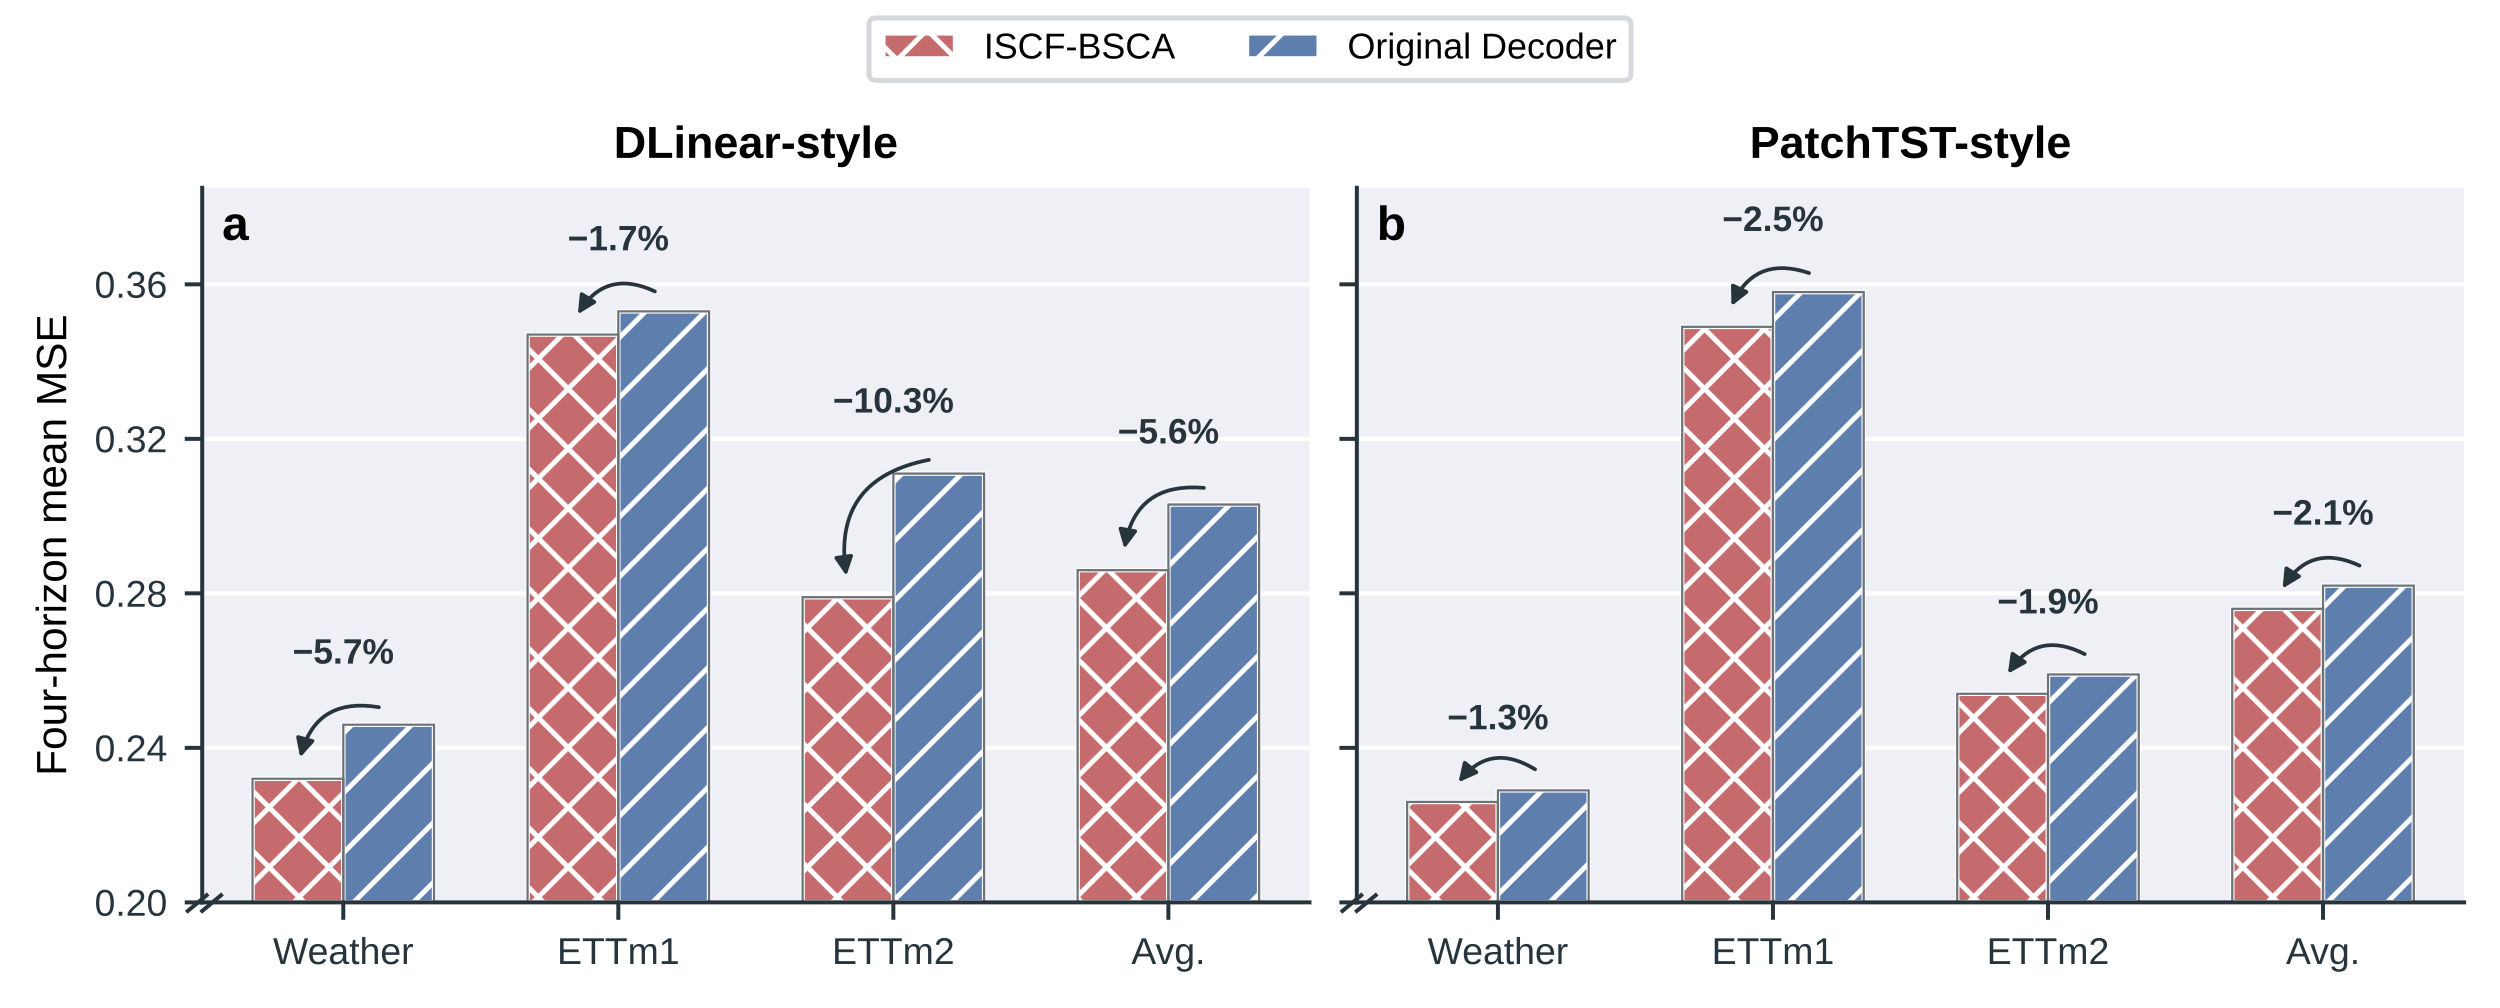
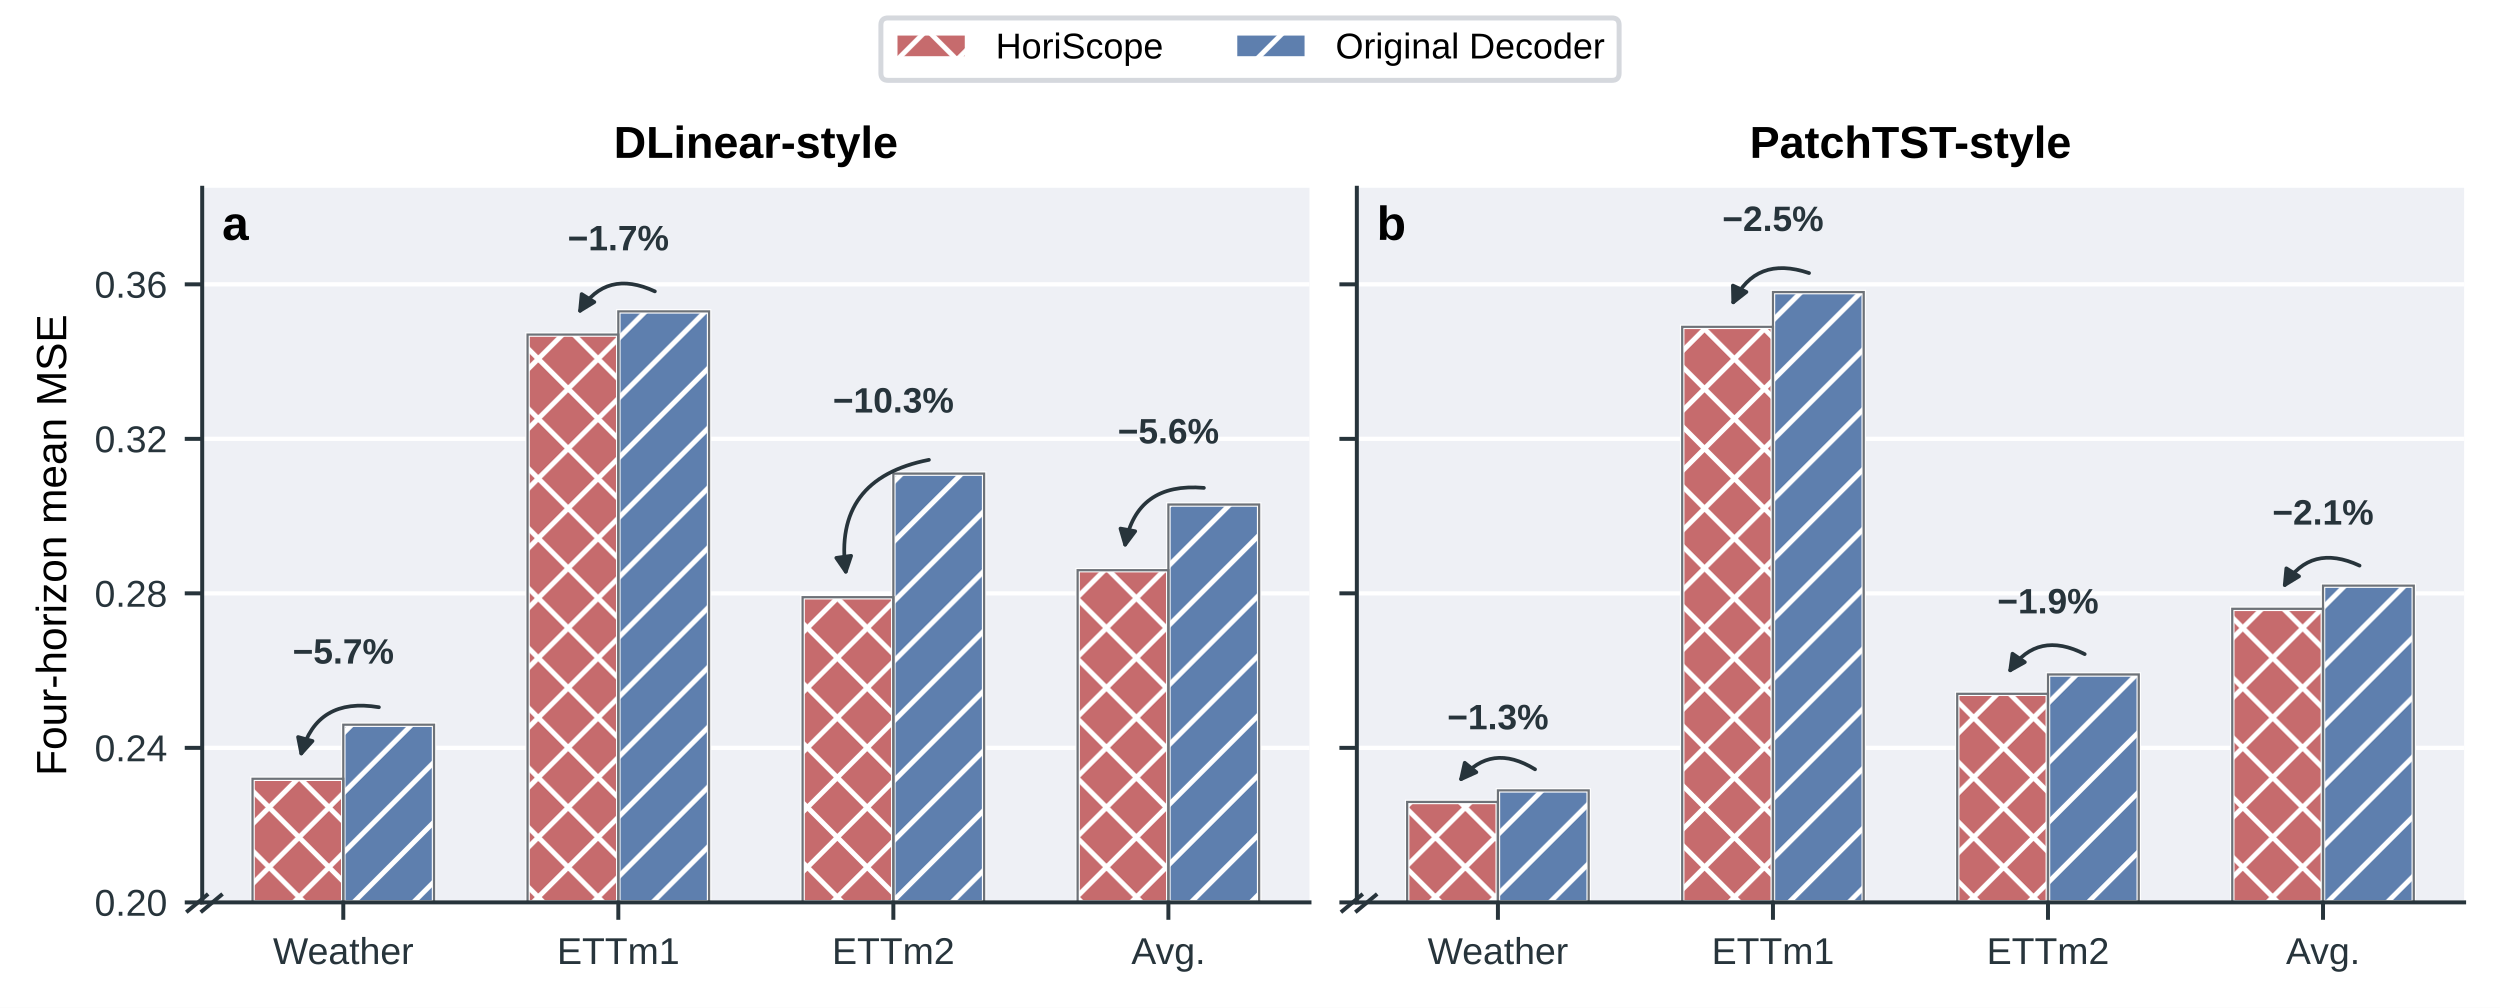
<svg xmlns="http://www.w3.org/2000/svg" xmlns:xlink="http://www.w3.org/1999/xlink" width="501.6pt" height="202.2pt" viewBox="0 0 501.6 202.2" version="1.1">
  <defs>
    <style type="text/css">*{stroke-linejoin: round; stroke-linecap: butt}</style>
  </defs>
  <g id="figure_1">
    <g id="patch_1">
      <path d="M 0 202.2 L 501.6 202.2 L 501.6 0 L 0 0 z " style="fill: #ffffff" />
    </g>
    <g id="axes_1">
      <g id="patch_2">
        <path d="M 40.569 181.053 L 262.734 181.053 L 262.734 37.674 L 40.569 37.674 z " style="fill: #eef0f5" />
      </g>
      <g id="matplotlib.axis_1">
        <g id="xtick_1">
          <g id="line2d_1">
            <defs>
-               <path id="mae0bd00b33" d="M 0 0 L 0 3.5 " style="stroke: #27343b; stroke-width: 0.8" />
+               <path id="m58021cc5b9" d="M 0 0 L 0 3.5 " style="stroke: #27343b; stroke-width: 0.8" />
            </defs>
            <g>
-               <use xlink:href="#mae0bd00b33" x="68.878" y="181.053" style="fill: #27343b; stroke: #27343b; stroke-width: 0.8" />
+               <use xlink:href="#m58021cc5b9" x="68.878" y="181.053" style="fill: #27343b; stroke: #27343b; stroke-width: 0.8" />
            </g>
          </g>
          <g id="text_1">
            <text style="fill: #27343b; font: 7.5px 'Arial', 'Helvetica', 'DejaVu Sans', sans-serif; text-anchor: middle" x="68.878" y="193.421" transform="rotate(-0 68.87786 193.4212)">Weather</text>
          </g>
        </g>
        <g id="xtick_2">
          <g id="line2d_2">
            <g>
-               <use xlink:href="#mae0bd00b33" x="124.06" y="181.053" style="fill: #27343b; stroke: #27343b; stroke-width: 0.8" />
+               <use xlink:href="#m58021cc5b9" x="124.06" y="181.053" style="fill: #27343b; stroke: #27343b; stroke-width: 0.8" />
            </g>
          </g>
          <g id="text_2">
            <text style="fill: #27343b; font: 7.5px 'Arial', 'Helvetica', 'DejaVu Sans', sans-serif; text-anchor: middle" x="124.06" y="193.421" transform="rotate(-0 124.0604 193.4212)">ETTm1</text>
          </g>
        </g>
        <g id="xtick_3">
          <g id="line2d_3">
            <g>
-               <use xlink:href="#mae0bd00b33" x="179.243" y="181.053" style="fill: #27343b; stroke: #27343b; stroke-width: 0.8" />
+               <use xlink:href="#m58021cc5b9" x="179.243" y="181.053" style="fill: #27343b; stroke: #27343b; stroke-width: 0.8" />
            </g>
          </g>
          <g id="text_3">
            <text style="fill: #27343b; font: 7.5px 'Arial', 'Helvetica', 'DejaVu Sans', sans-serif; text-anchor: middle" x="179.243" y="193.421" transform="rotate(-0 179.2429 193.4212)">ETTm2</text>
          </g>
        </g>
        <g id="xtick_4">
          <g id="line2d_4">
            <g>
-               <use xlink:href="#mae0bd00b33" x="234.425" y="181.053" style="fill: #27343b; stroke: #27343b; stroke-width: 0.8" />
+               <use xlink:href="#m58021cc5b9" x="234.425" y="181.053" style="fill: #27343b; stroke: #27343b; stroke-width: 0.8" />
            </g>
          </g>
          <g id="text_4">
            <text style="fill: #27343b; font: 7.5px 'Arial', 'Helvetica', 'DejaVu Sans', sans-serif; text-anchor: middle" x="234.425" y="193.421" transform="rotate(-0 234.4255 193.4212)">Avg.</text>
          </g>
        </g>
      </g>
      <g id="matplotlib.axis_2">
        <g id="ytick_1">
          <g id="line2d_5">
-             <path d="M 40.569 181.053 L 262.734 181.053 " clip-path="url(#p26dea3f9eb)" style="fill: none; stroke: #ffffff; stroke-width: 0.85; stroke-linecap: square" />
+             <path d="M 40.569 181.053 L 262.734 181.053 " clip-path="url(#p26f5e8daa6)" style="fill: none; stroke: #ffffff; stroke-width: 0.85; stroke-linecap: square" />
          </g>
          <g id="line2d_6">
            <defs>
-               <path id="mc4f58fbc03" d="M 0 0 L -3.5 0 " style="stroke: #27343b; stroke-width: 0.8" />
+               <path id="mc65779d670" d="M 0 0 L -3.5 0 " style="stroke: #27343b; stroke-width: 0.8" />
            </defs>
            <g>
-               <use xlink:href="#mc4f58fbc03" x="40.569" y="181.053" style="fill: #27343b; stroke: #27343b; stroke-width: 0.8" />
+               <use xlink:href="#mc65779d670" x="40.569" y="181.053" style="fill: #27343b; stroke: #27343b; stroke-width: 0.8" />
            </g>
          </g>
          <g id="text_5">
            <text style="fill: #27343b; font: 7.5px 'Arial', 'Helvetica', 'DejaVu Sans', sans-serif; text-anchor: end" x="33.569" y="183.737" transform="rotate(-0 33.56922 183.7371)">0.20</text>
          </g>
        </g>
        <g id="ytick_2">
          <g id="line2d_7">
-             <path d="M 40.569 150.052 L 262.734 150.052 " clip-path="url(#p26dea3f9eb)" style="fill: none; stroke: #ffffff; stroke-width: 0.85; stroke-linecap: square" />
+             <path d="M 40.569 150.052 L 262.734 150.052 " clip-path="url(#p26f5e8daa6)" style="fill: none; stroke: #ffffff; stroke-width: 0.85; stroke-linecap: square" />
          </g>
          <g id="line2d_8">
            <g>
-               <use xlink:href="#mc4f58fbc03" x="40.569" y="150.052" style="fill: #27343b; stroke: #27343b; stroke-width: 0.8" />
+               <use xlink:href="#mc65779d670" x="40.569" y="150.052" style="fill: #27343b; stroke: #27343b; stroke-width: 0.8" />
            </g>
          </g>
          <g id="text_6">
            <text style="fill: #27343b; font: 7.5px 'Arial', 'Helvetica', 'DejaVu Sans', sans-serif; text-anchor: end" x="33.569" y="152.736" transform="rotate(-0 33.56922 152.7362)">0.24</text>
          </g>
        </g>
        <g id="ytick_3">
          <g id="line2d_9">
-             <path d="M 40.569 119.051 L 262.734 119.051 " clip-path="url(#p26dea3f9eb)" style="fill: none; stroke: #ffffff; stroke-width: 0.85; stroke-linecap: square" />
+             <path d="M 40.569 119.051 L 262.734 119.051 " clip-path="url(#p26f5e8daa6)" style="fill: none; stroke: #ffffff; stroke-width: 0.85; stroke-linecap: square" />
          </g>
          <g id="line2d_10">
            <g>
-               <use xlink:href="#mc4f58fbc03" x="40.569" y="119.051" style="fill: #27343b; stroke: #27343b; stroke-width: 0.8" />
+               <use xlink:href="#mc65779d670" x="40.569" y="119.051" style="fill: #27343b; stroke: #27343b; stroke-width: 0.8" />
            </g>
          </g>
          <g id="text_7">
            <text style="fill: #27343b; font: 7.5px 'Arial', 'Helvetica', 'DejaVu Sans', sans-serif; text-anchor: end" x="33.569" y="121.735" transform="rotate(-0 33.56922 121.7352)">0.28</text>
          </g>
        </g>
        <g id="ytick_4">
          <g id="line2d_11">
-             <path d="M 40.569 88.05 L 262.734 88.05 " clip-path="url(#p26dea3f9eb)" style="fill: none; stroke: #ffffff; stroke-width: 0.85; stroke-linecap: square" />
+             <path d="M 40.569 88.05 L 262.734 88.05 " clip-path="url(#p26f5e8daa6)" style="fill: none; stroke: #ffffff; stroke-width: 0.85; stroke-linecap: square" />
          </g>
          <g id="line2d_12">
            <g>
-               <use xlink:href="#mc4f58fbc03" x="40.569" y="88.05" style="fill: #27343b; stroke: #27343b; stroke-width: 0.8" />
+               <use xlink:href="#mc65779d670" x="40.569" y="88.05" style="fill: #27343b; stroke: #27343b; stroke-width: 0.8" />
            </g>
          </g>
          <g id="text_8">
            <text style="fill: #27343b; font: 7.5px 'Arial', 'Helvetica', 'DejaVu Sans', sans-serif; text-anchor: end" x="33.569" y="90.734" transform="rotate(-0 33.56922 90.73434)">0.32</text>
          </g>
        </g>
        <g id="ytick_5">
          <g id="line2d_13">
-             <path d="M 40.569 57.049 L 262.734 57.049 " clip-path="url(#p26dea3f9eb)" style="fill: none; stroke: #ffffff; stroke-width: 0.85; stroke-linecap: square" />
+             <path d="M 40.569 57.049 L 262.734 57.049 " clip-path="url(#p26f5e8daa6)" style="fill: none; stroke: #ffffff; stroke-width: 0.85; stroke-linecap: square" />
          </g>
          <g id="line2d_14">
            <g>
-               <use xlink:href="#mc4f58fbc03" x="40.569" y="57.049" style="fill: #27343b; stroke: #27343b; stroke-width: 0.8" />
+               <use xlink:href="#mc65779d670" x="40.569" y="57.049" style="fill: #27343b; stroke: #27343b; stroke-width: 0.8" />
            </g>
          </g>
          <g id="text_9">
            <text style="fill: #27343b; font: 7.5px 'Arial', 'Helvetica', 'DejaVu Sans', sans-serif; text-anchor: end" x="33.569" y="59.733" transform="rotate(-0 33.56922 59.73344)">0.36</text>
          </g>
        </g>
        <g id="text_10">
          <text style="font: 8.5px 'Arial', 'Helvetica', 'DejaVu Sans', sans-serif; text-anchor: middle" x="13.284" y="109.363" transform="rotate(-90 13.28414 109.3633)">Four-horizon mean MSE</text>
        </g>
      </g>
      <g id="patch_3">
-         <path d="M 50.668 181.053 L 68.878 181.053 L 68.878 156.252 L 50.668 156.252 z " clip-path="url(#p26dea3f9eb)" style="fill: url(#h1900f0c335); stroke: #ffffff; stroke-width: 0.9; stroke-linejoin: miter" />
+         <path d="M 50.668 181.053 L 68.878 181.053 L 68.878 156.252 L 50.668 156.252 z " clip-path="url(#p26f5e8daa6)" style="fill: url(#hc6bdab2d91); stroke: #ffffff; stroke-width: 0.9; stroke-linejoin: miter" />
      </g>
      <g id="patch_4">
-         <path d="M 105.85 181.053 L 124.06 181.053 L 124.06 67.125 L 105.85 67.125 z " clip-path="url(#p26dea3f9eb)" style="fill: url(#h1900f0c335); stroke: #ffffff; stroke-width: 0.9; stroke-linejoin: miter" />
+         <path d="M 105.85 181.053 L 124.06 181.053 L 124.06 67.125 L 105.85 67.125 z " clip-path="url(#p26f5e8daa6)" style="fill: url(#hc6bdab2d91); stroke: #ffffff; stroke-width: 0.9; stroke-linejoin: miter" />
      </g>
      <g id="patch_5">
-         <path d="M 161.033 181.053 L 179.243 181.053 L 179.243 119.826 L 161.033 119.826 z " clip-path="url(#p26dea3f9eb)" style="fill: url(#h1900f0c335); stroke: #ffffff; stroke-width: 0.9; stroke-linejoin: miter" />
+         <path d="M 161.033 181.053 L 179.243 181.053 L 179.243 119.826 L 161.033 119.826 z " clip-path="url(#p26f5e8daa6)" style="fill: url(#hc6bdab2d91); stroke: #ffffff; stroke-width: 0.9; stroke-linejoin: miter" />
      </g>
      <g id="patch_6">
-         <path d="M 216.215 181.053 L 234.425 181.053 L 234.425 114.401 L 216.215 114.401 z " clip-path="url(#p26dea3f9eb)" style="fill: url(#h1900f0c335); stroke: #ffffff; stroke-width: 0.9; stroke-linejoin: miter" />
+         <path d="M 216.215 181.053 L 234.425 181.053 L 234.425 114.401 L 216.215 114.401 z " clip-path="url(#p26f5e8daa6)" style="fill: url(#hc6bdab2d91); stroke: #ffffff; stroke-width: 0.9; stroke-linejoin: miter" />
      </g>
      <g id="patch_7">
-         <path d="M 68.878 181.053 L 87.088 181.053 L 87.088 145.402 L 68.878 145.402 z " clip-path="url(#p26dea3f9eb)" style="fill: url(#hd07d1c19e1); stroke: #ffffff; stroke-width: 0.9; stroke-linejoin: miter" />
+         <path d="M 68.878 181.053 L 87.088 181.053 L 87.088 145.402 L 68.878 145.402 z " clip-path="url(#p26f5e8daa6)" style="fill: url(#hf79db455e2); stroke: #ffffff; stroke-width: 0.9; stroke-linejoin: miter" />
      </g>
      <g id="patch_8">
-         <path d="M 124.06 181.053 L 142.271 181.053 L 142.271 62.474 L 124.06 62.474 z " clip-path="url(#p26dea3f9eb)" style="fill: url(#hd07d1c19e1); stroke: #ffffff; stroke-width: 0.9; stroke-linejoin: miter" />
+         <path d="M 124.06 181.053 L 142.271 181.053 L 142.271 62.474 L 124.06 62.474 z " clip-path="url(#p26f5e8daa6)" style="fill: url(#hf79db455e2); stroke: #ffffff; stroke-width: 0.9; stroke-linejoin: miter" />
      </g>
      <g id="patch_9">
-         <path d="M 179.243 181.053 L 197.453 181.053 L 197.453 95.025 L 179.243 95.025 z " clip-path="url(#p26dea3f9eb)" style="fill: url(#hd07d1c19e1); stroke: #ffffff; stroke-width: 0.9; stroke-linejoin: miter" />
+         <path d="M 179.243 181.053 L 197.453 181.053 L 197.453 95.025 L 179.243 95.025 z " clip-path="url(#p26f5e8daa6)" style="fill: url(#hf79db455e2); stroke: #ffffff; stroke-width: 0.9; stroke-linejoin: miter" />
      </g>
      <g id="patch_10">
-         <path d="M 234.425 181.053 L 252.636 181.053 L 252.636 101.226 L 234.425 101.226 z " clip-path="url(#p26dea3f9eb)" style="fill: url(#hd07d1c19e1); stroke: #ffffff; stroke-width: 0.9; stroke-linejoin: miter" />
+         <path d="M 234.425 181.053 L 252.636 181.053 L 252.636 101.226 L 234.425 101.226 z " clip-path="url(#p26f5e8daa6)" style="fill: url(#hf79db455e2); stroke: #ffffff; stroke-width: 0.9; stroke-linejoin: miter" />
      </g>
      <g id="line2d_15">
        <path d="M 37.681 182.773 L 41.458 179.619 " style="fill: none; stroke: #27343b; stroke-width: 0.8; stroke-linecap: square" />
      </g>
      <g id="line2d_16">
        <path d="M 40.569 182.773 L 44.346 179.619 " style="fill: none; stroke: #27343b; stroke-width: 0.8; stroke-linecap: square" />
      </g>
      <g id="patch_11">
-         <path d="M 50.668 181.053 L 68.878 181.053 L 68.878 156.252 L 50.668 156.252 L 50.668 181.053 z " clip-path="url(#p26dea3f9eb)" style="fill: none; stroke: #6d7278; stroke-width: 0.45; stroke-linejoin: miter" />
+         <path d="M 50.668 181.053 L 68.878 181.053 L 68.878 156.252 L 50.668 156.252 L 50.668 181.053 z " clip-path="url(#p26f5e8daa6)" style="fill: none; stroke: #6d7278; stroke-width: 0.45; stroke-linejoin: miter" />
      </g>
      <g id="patch_12">
-         <path d="M 105.85 181.053 L 124.06 181.053 L 124.06 67.125 L 105.85 67.125 L 105.85 181.053 z " clip-path="url(#p26dea3f9eb)" style="fill: none; stroke: #6d7278; stroke-width: 0.45; stroke-linejoin: miter" />
+         <path d="M 105.85 181.053 L 124.06 181.053 L 124.06 67.125 L 105.85 67.125 L 105.85 181.053 z " clip-path="url(#p26f5e8daa6)" style="fill: none; stroke: #6d7278; stroke-width: 0.45; stroke-linejoin: miter" />
      </g>
      <g id="patch_13">
-         <path d="M 161.033 181.053 L 179.243 181.053 L 179.243 119.826 L 161.033 119.826 L 161.033 181.053 z " clip-path="url(#p26dea3f9eb)" style="fill: none; stroke: #6d7278; stroke-width: 0.45; stroke-linejoin: miter" />
+         <path d="M 161.033 181.053 L 179.243 181.053 L 179.243 119.826 L 161.033 119.826 L 161.033 181.053 z " clip-path="url(#p26f5e8daa6)" style="fill: none; stroke: #6d7278; stroke-width: 0.45; stroke-linejoin: miter" />
      </g>
      <g id="patch_14">
-         <path d="M 216.215 181.053 L 234.425 181.053 L 234.425 114.401 L 216.215 114.401 L 216.215 181.053 z " clip-path="url(#p26dea3f9eb)" style="fill: none; stroke: #6d7278; stroke-width: 0.45; stroke-linejoin: miter" />
+         <path d="M 216.215 181.053 L 234.425 181.053 L 234.425 114.401 L 216.215 114.401 L 216.215 181.053 z " clip-path="url(#p26f5e8daa6)" style="fill: none; stroke: #6d7278; stroke-width: 0.45; stroke-linejoin: miter" />
      </g>
      <g id="patch_15">
-         <path d="M 68.878 181.053 L 87.088 181.053 L 87.088 145.402 L 68.878 145.402 L 68.878 181.053 z " clip-path="url(#p26dea3f9eb)" style="fill: none; stroke: #6d7278; stroke-width: 0.45; stroke-linejoin: miter" />
+         <path d="M 68.878 181.053 L 87.088 181.053 L 87.088 145.402 L 68.878 145.402 L 68.878 181.053 z " clip-path="url(#p26f5e8daa6)" style="fill: none; stroke: #6d7278; stroke-width: 0.45; stroke-linejoin: miter" />
      </g>
      <g id="patch_16">
-         <path d="M 124.06 181.053 L 142.271 181.053 L 142.271 62.474 L 124.06 62.474 L 124.06 181.053 z " clip-path="url(#p26dea3f9eb)" style="fill: none; stroke: #6d7278; stroke-width: 0.45; stroke-linejoin: miter" />
+         <path d="M 124.06 181.053 L 142.271 181.053 L 142.271 62.474 L 124.06 62.474 L 124.06 181.053 z " clip-path="url(#p26f5e8daa6)" style="fill: none; stroke: #6d7278; stroke-width: 0.45; stroke-linejoin: miter" />
      </g>
      <g id="patch_17">
-         <path d="M 179.243 181.053 L 197.453 181.053 L 197.453 95.025 L 179.243 95.025 L 179.243 181.053 z " clip-path="url(#p26dea3f9eb)" style="fill: none; stroke: #6d7278; stroke-width: 0.45; stroke-linejoin: miter" />
+         <path d="M 179.243 181.053 L 197.453 181.053 L 197.453 95.025 L 179.243 95.025 L 179.243 181.053 z " clip-path="url(#p26f5e8daa6)" style="fill: none; stroke: #6d7278; stroke-width: 0.45; stroke-linejoin: miter" />
      </g>
      <g id="patch_18">
-         <path d="M 234.425 181.053 L 252.636 181.053 L 252.636 101.226 L 234.425 101.226 L 234.425 181.053 z " clip-path="url(#p26dea3f9eb)" style="fill: none; stroke: #6d7278; stroke-width: 0.45; stroke-linejoin: miter" />
+         <path d="M 234.425 181.053 L 252.636 181.053 L 252.636 101.226 L 234.425 101.226 L 234.425 181.053 z " clip-path="url(#p26f5e8daa6)" style="fill: none; stroke: #6d7278; stroke-width: 0.45; stroke-linejoin: miter" />
      </g>
      <g id="patch_19">
        <path d="M 40.569 181.053 L 40.569 37.674 " style="fill: none; stroke: #27343b; stroke-width: 0.8; stroke-linejoin: miter; stroke-linecap: square" />
      </g>
      <g id="patch_20">
        <path d="M 40.569 181.053 L 262.734 181.053 " style="fill: none; stroke: #27343b; stroke-width: 0.8; stroke-linejoin: miter; stroke-linecap: square" />
      </g>
      <g id="patch_21">
        <path d="M 76.021 141.899 Q 63.582 139.821 60.455 151.172 " style="fill: none; stroke: #27343b; stroke-width: 0.75; stroke-linecap: round" />
        <path d="M 62.698 148.678 L 60.455 151.172 L 59.806 147.881 z " style="fill: #27343b; stroke: #27343b; stroke-width: 0.75; stroke-linecap: round" />
      </g>
      <g id="text_11">
        <text style="fill: #27343b; font: 600 7.1px 'Arial', 'Helvetica', 'DejaVu Sans', sans-serif; text-anchor: middle" x="68.878" y="133.15" transform="rotate(-0 68.87786 133.1504)">−5.7%</text>
      </g>
      <g id="patch_22">
        <path d="M 131.39 58.459 Q 121.636 53.945 116.386 62.348 " style="fill: none; stroke: #27343b; stroke-width: 0.75; stroke-linecap: round" />
        <path d="M 119.248 60.598 L 116.386 62.348 L 116.704 59.009 z " style="fill: #27343b; stroke: #27343b; stroke-width: 0.75; stroke-linecap: round" />
      </g>
      <g id="text_12">
        <text style="fill: #27343b; font: 600 7.1px 'Arial', 'Helvetica', 'DejaVu Sans', sans-serif; text-anchor: middle" x="124.06" y="50.223" transform="rotate(-0 124.0604 50.22296)">−1.7%</text>
      </g>
      <g id="patch_23">
        <path d="M 186.376 92.264 Q 167.091 96.062 169.697 114.699 " style="fill: none; stroke: #27343b; stroke-width: 0.75; stroke-linecap: round" />
        <path d="M 170.767 111.52 L 169.697 114.699 L 167.796 111.935 z " style="fill: #27343b; stroke: #27343b; stroke-width: 0.75; stroke-linecap: round" />
      </g>
      <g id="text_13">
        <text style="fill: #27343b; font: 600 7.1px 'Arial', 'Helvetica', 'DejaVu Sans', sans-serif; text-anchor: middle" x="179.243" y="82.774" transform="rotate(-0 179.2429 82.77391)">−10.3%</text>
      </g>
      <g id="patch_24">
        <path d="M 241.546 97.888 Q 228.02 96.739 225.757 109.273 " style="fill: none; stroke: #27343b; stroke-width: 0.75; stroke-linecap: round" />
        <path d="M 227.766 106.587 L 225.757 109.273 L 224.814 106.054 z " style="fill: #27343b; stroke: #27343b; stroke-width: 0.75; stroke-linecap: round" />
      </g>
      <g id="text_14">
        <text style="fill: #27343b; font: 600 7.1px 'Arial', 'Helvetica', 'DejaVu Sans', sans-serif; text-anchor: middle" x="234.425" y="88.974" transform="rotate(-0 234.4255 88.97409)">−5.6%</text>
      </g>
      <g id="text_15">
        <text style="font: 700 9.6px 'Arial', 'Helvetica', 'DejaVu Sans', sans-serif; text-anchor: start" x="44.568" y="48.13" transform="rotate(-0 44.56819 48.12967)">a</text>
      </g>
      <g id="text_16">
        <text style="font: 600 9px 'Arial', 'Helvetica', 'DejaVu Sans', sans-serif; text-anchor: middle" x="151.652" y="31.674" transform="rotate(-0 151.6517 31.67369)">DLinear-style</text>
      </g>
    </g>
    <g id="axes_2">
      <g id="patch_25">
        <path d="M 272.235 181.053 L 494.4 181.053 L 494.4 37.674 L 272.235 37.674 z " style="fill: #eef0f5" />
      </g>
      <g id="matplotlib.axis_3">
        <g id="xtick_5">
          <g id="line2d_17">
            <g>
-               <use xlink:href="#mae0bd00b33" x="300.543" y="181.053" style="fill: #27343b; stroke: #27343b; stroke-width: 0.8" />
+               <use xlink:href="#m58021cc5b9" x="300.543" y="181.053" style="fill: #27343b; stroke: #27343b; stroke-width: 0.8" />
            </g>
          </g>
          <g id="text_17">
            <text style="fill: #27343b; font: 7.5px 'Arial', 'Helvetica', 'DejaVu Sans', sans-serif; text-anchor: middle" x="300.543" y="193.421" transform="rotate(-0 300.5433 193.4212)">Weather</text>
          </g>
        </g>
        <g id="xtick_6">
          <g id="line2d_18">
            <g>
-               <use xlink:href="#mae0bd00b33" x="355.726" y="181.053" style="fill: #27343b; stroke: #27343b; stroke-width: 0.8" />
+               <use xlink:href="#m58021cc5b9" x="355.726" y="181.053" style="fill: #27343b; stroke: #27343b; stroke-width: 0.8" />
            </g>
          </g>
          <g id="text_18">
            <text style="fill: #27343b; font: 7.5px 'Arial', 'Helvetica', 'DejaVu Sans', sans-serif; text-anchor: middle" x="355.726" y="193.421" transform="rotate(-0 355.7258 193.4212)">ETTm1</text>
          </g>
        </g>
        <g id="xtick_7">
          <g id="line2d_19">
            <g>
-               <use xlink:href="#mae0bd00b33" x="410.908" y="181.053" style="fill: #27343b; stroke: #27343b; stroke-width: 0.8" />
+               <use xlink:href="#m58021cc5b9" x="410.908" y="181.053" style="fill: #27343b; stroke: #27343b; stroke-width: 0.8" />
            </g>
          </g>
          <g id="text_19">
            <text style="fill: #27343b; font: 7.5px 'Arial', 'Helvetica', 'DejaVu Sans', sans-serif; text-anchor: middle" x="410.908" y="193.421" transform="rotate(-0 410.9083 193.4212)">ETTm2</text>
          </g>
        </g>
        <g id="xtick_8">
          <g id="line2d_20">
            <g>
-               <use xlink:href="#mae0bd00b33" x="466.091" y="181.053" style="fill: #27343b; stroke: #27343b; stroke-width: 0.8" />
+               <use xlink:href="#m58021cc5b9" x="466.091" y="181.053" style="fill: #27343b; stroke: #27343b; stroke-width: 0.8" />
            </g>
          </g>
          <g id="text_20">
            <text style="fill: #27343b; font: 7.5px 'Arial', 'Helvetica', 'DejaVu Sans', sans-serif; text-anchor: middle" x="466.091" y="193.421" transform="rotate(-0 466.0909 193.4212)">Avg.</text>
          </g>
        </g>
      </g>
      <g id="matplotlib.axis_4">
        <g id="ytick_6">
          <g id="line2d_21">
-             <path d="M 272.235 181.053 L 494.4 181.053 " clip-path="url(#p75fe6df019)" style="fill: none; stroke: #ffffff; stroke-width: 0.85; stroke-linecap: square" />
+             <path d="M 272.235 181.053 L 494.4 181.053 " clip-path="url(#p3690b0225a)" style="fill: none; stroke: #ffffff; stroke-width: 0.85; stroke-linecap: square" />
          </g>
          <g id="line2d_22">
            <g>
-               <use xlink:href="#mc4f58fbc03" x="272.235" y="181.053" style="fill: #27343b; stroke: #27343b; stroke-width: 0.8" />
+               <use xlink:href="#mc65779d670" x="272.235" y="181.053" style="fill: #27343b; stroke: #27343b; stroke-width: 0.8" />
            </g>
          </g>
        </g>
        <g id="ytick_7">
          <g id="line2d_23">
-             <path d="M 272.235 150.052 L 494.4 150.052 " clip-path="url(#p75fe6df019)" style="fill: none; stroke: #ffffff; stroke-width: 0.85; stroke-linecap: square" />
+             <path d="M 272.235 150.052 L 494.4 150.052 " clip-path="url(#p3690b0225a)" style="fill: none; stroke: #ffffff; stroke-width: 0.85; stroke-linecap: square" />
          </g>
          <g id="line2d_24">
            <g>
-               <use xlink:href="#mc4f58fbc03" x="272.235" y="150.052" style="fill: #27343b; stroke: #27343b; stroke-width: 0.8" />
+               <use xlink:href="#mc65779d670" x="272.235" y="150.052" style="fill: #27343b; stroke: #27343b; stroke-width: 0.8" />
            </g>
          </g>
        </g>
        <g id="ytick_8">
          <g id="line2d_25">
-             <path d="M 272.235 119.051 L 494.4 119.051 " clip-path="url(#p75fe6df019)" style="fill: none; stroke: #ffffff; stroke-width: 0.85; stroke-linecap: square" />
+             <path d="M 272.235 119.051 L 494.4 119.051 " clip-path="url(#p3690b0225a)" style="fill: none; stroke: #ffffff; stroke-width: 0.85; stroke-linecap: square" />
          </g>
          <g id="line2d_26">
            <g>
-               <use xlink:href="#mc4f58fbc03" x="272.235" y="119.051" style="fill: #27343b; stroke: #27343b; stroke-width: 0.8" />
+               <use xlink:href="#mc65779d670" x="272.235" y="119.051" style="fill: #27343b; stroke: #27343b; stroke-width: 0.8" />
            </g>
          </g>
        </g>
        <g id="ytick_9">
          <g id="line2d_27">
-             <path d="M 272.235 88.05 L 494.4 88.05 " clip-path="url(#p75fe6df019)" style="fill: none; stroke: #ffffff; stroke-width: 0.85; stroke-linecap: square" />
+             <path d="M 272.235 88.05 L 494.4 88.05 " clip-path="url(#p3690b0225a)" style="fill: none; stroke: #ffffff; stroke-width: 0.85; stroke-linecap: square" />
          </g>
          <g id="line2d_28">
            <g>
-               <use xlink:href="#mc4f58fbc03" x="272.235" y="88.05" style="fill: #27343b; stroke: #27343b; stroke-width: 0.8" />
+               <use xlink:href="#mc65779d670" x="272.235" y="88.05" style="fill: #27343b; stroke: #27343b; stroke-width: 0.8" />
            </g>
          </g>
        </g>
        <g id="ytick_10">
          <g id="line2d_29">
-             <path d="M 272.235 57.049 L 494.4 57.049 " clip-path="url(#p75fe6df019)" style="fill: none; stroke: #ffffff; stroke-width: 0.85; stroke-linecap: square" />
+             <path d="M 272.235 57.049 L 494.4 57.049 " clip-path="url(#p3690b0225a)" style="fill: none; stroke: #ffffff; stroke-width: 0.85; stroke-linecap: square" />
          </g>
          <g id="line2d_30">
            <g>
-               <use xlink:href="#mc4f58fbc03" x="272.235" y="57.049" style="fill: #27343b; stroke: #27343b; stroke-width: 0.8" />
+               <use xlink:href="#mc65779d670" x="272.235" y="57.049" style="fill: #27343b; stroke: #27343b; stroke-width: 0.8" />
            </g>
          </g>
        </g>
      </g>
      <g id="patch_26">
-         <path d="M 282.333 181.053 L 300.543 181.053 L 300.543 160.902 L 282.333 160.902 z " clip-path="url(#p75fe6df019)" style="fill: url(#h1900f0c335); stroke: #ffffff; stroke-width: 0.9; stroke-linejoin: miter" />
+         <path d="M 282.333 181.053 L 300.543 181.053 L 300.543 160.902 L 282.333 160.902 z " clip-path="url(#p3690b0225a)" style="fill: url(#hc6bdab2d91); stroke: #ffffff; stroke-width: 0.9; stroke-linejoin: miter" />
      </g>
      <g id="patch_27">
-         <path d="M 337.516 181.053 L 355.726 181.053 L 355.726 65.575 L 337.516 65.575 z " clip-path="url(#p75fe6df019)" style="fill: url(#h1900f0c335); stroke: #ffffff; stroke-width: 0.9; stroke-linejoin: miter" />
+         <path d="M 337.516 181.053 L 355.726 181.053 L 355.726 65.575 L 337.516 65.575 z " clip-path="url(#p3690b0225a)" style="fill: url(#hc6bdab2d91); stroke: #ffffff; stroke-width: 0.9; stroke-linejoin: miter" />
      </g>
      <g id="patch_28">
-         <path d="M 392.698 181.053 L 410.908 181.053 L 410.908 139.202 L 392.698 139.202 z " clip-path="url(#p75fe6df019)" style="fill: url(#h1900f0c335); stroke: #ffffff; stroke-width: 0.9; stroke-linejoin: miter" />
+         <path d="M 392.698 181.053 L 410.908 181.053 L 410.908 139.202 L 392.698 139.202 z " clip-path="url(#p3690b0225a)" style="fill: url(#hc6bdab2d91); stroke: #ffffff; stroke-width: 0.9; stroke-linejoin: miter" />
      </g>
      <g id="patch_29">
-         <path d="M 447.881 181.053 L 466.091 181.053 L 466.091 122.151 L 447.881 122.151 z " clip-path="url(#p75fe6df019)" style="fill: url(#h1900f0c335); stroke: #ffffff; stroke-width: 0.9; stroke-linejoin: miter" />
+         <path d="M 447.881 181.053 L 466.091 181.053 L 466.091 122.151 L 447.881 122.151 z " clip-path="url(#p3690b0225a)" style="fill: url(#hc6bdab2d91); stroke: #ffffff; stroke-width: 0.9; stroke-linejoin: miter" />
      </g>
      <g id="patch_30">
-         <path d="M 300.543 181.053 L 318.753 181.053 L 318.753 158.577 L 300.543 158.577 z " clip-path="url(#p75fe6df019)" style="fill: url(#hd07d1c19e1); stroke: #ffffff; stroke-width: 0.9; stroke-linejoin: miter" />
+         <path d="M 300.543 181.053 L 318.753 181.053 L 318.753 158.577 L 300.543 158.577 z " clip-path="url(#p3690b0225a)" style="fill: url(#hf79db455e2); stroke: #ffffff; stroke-width: 0.9; stroke-linejoin: miter" />
      </g>
      <g id="patch_31">
-         <path d="M 355.726 181.053 L 373.936 181.053 L 373.936 58.599 L 355.726 58.599 z " clip-path="url(#p75fe6df019)" style="fill: url(#hd07d1c19e1); stroke: #ffffff; stroke-width: 0.9; stroke-linejoin: miter" />
+         <path d="M 355.726 181.053 L 373.936 181.053 L 373.936 58.599 L 355.726 58.599 z " clip-path="url(#p3690b0225a)" style="fill: url(#hf79db455e2); stroke: #ffffff; stroke-width: 0.9; stroke-linejoin: miter" />
      </g>
      <g id="patch_32">
-         <path d="M 410.908 181.053 L 429.119 181.053 L 429.119 135.327 L 410.908 135.327 z " clip-path="url(#p75fe6df019)" style="fill: url(#hd07d1c19e1); stroke: #ffffff; stroke-width: 0.9; stroke-linejoin: miter" />
+         <path d="M 410.908 181.053 L 429.119 181.053 L 429.119 135.327 L 410.908 135.327 z " clip-path="url(#p3690b0225a)" style="fill: url(#hf79db455e2); stroke: #ffffff; stroke-width: 0.9; stroke-linejoin: miter" />
      </g>
      <g id="patch_33">
-         <path d="M 466.091 181.053 L 484.301 181.053 L 484.301 117.501 L 466.091 117.501 z " clip-path="url(#p75fe6df019)" style="fill: url(#hd07d1c19e1); stroke: #ffffff; stroke-width: 0.9; stroke-linejoin: miter" />
+         <path d="M 466.091 181.053 L 484.301 181.053 L 484.301 117.501 L 466.091 117.501 z " clip-path="url(#p3690b0225a)" style="fill: url(#hf79db455e2); stroke: #ffffff; stroke-width: 0.9; stroke-linejoin: miter" />
      </g>
      <g id="line2d_31">
        <path d="M 269.346 182.773 L 273.123 179.619 " style="fill: none; stroke: #27343b; stroke-width: 0.8; stroke-linecap: square" />
      </g>
      <g id="line2d_32">
        <path d="M 272.235 182.773 L 276.011 179.619 " style="fill: none; stroke: #27343b; stroke-width: 0.8; stroke-linecap: square" />
      </g>
      <g id="patch_34">
-         <path d="M 282.333 181.053 L 300.543 181.053 L 300.543 160.902 L 282.333 160.902 L 282.333 181.053 z " clip-path="url(#p75fe6df019)" style="fill: none; stroke: #6d7278; stroke-width: 0.45; stroke-linejoin: miter" />
+         <path d="M 282.333 181.053 L 300.543 181.053 L 300.543 160.902 L 282.333 160.902 L 282.333 181.053 z " clip-path="url(#p3690b0225a)" style="fill: none; stroke: #6d7278; stroke-width: 0.45; stroke-linejoin: miter" />
      </g>
      <g id="patch_35">
-         <path d="M 337.516 181.053 L 355.726 181.053 L 355.726 65.575 L 337.516 65.575 L 337.516 181.053 z " clip-path="url(#p75fe6df019)" style="fill: none; stroke: #6d7278; stroke-width: 0.45; stroke-linejoin: miter" />
+         <path d="M 337.516 181.053 L 355.726 181.053 L 355.726 65.575 L 337.516 65.575 L 337.516 181.053 z " clip-path="url(#p3690b0225a)" style="fill: none; stroke: #6d7278; stroke-width: 0.45; stroke-linejoin: miter" />
      </g>
      <g id="patch_36">
-         <path d="M 392.698 181.053 L 410.908 181.053 L 410.908 139.202 L 392.698 139.202 L 392.698 181.053 z " clip-path="url(#p75fe6df019)" style="fill: none; stroke: #6d7278; stroke-width: 0.45; stroke-linejoin: miter" />
+         <path d="M 392.698 181.053 L 410.908 181.053 L 410.908 139.202 L 392.698 139.202 L 392.698 181.053 z " clip-path="url(#p3690b0225a)" style="fill: none; stroke: #6d7278; stroke-width: 0.45; stroke-linejoin: miter" />
      </g>
      <g id="patch_37">
-         <path d="M 447.881 181.053 L 466.091 181.053 L 466.091 122.151 L 447.881 122.151 L 447.881 181.053 z " clip-path="url(#p75fe6df019)" style="fill: none; stroke: #6d7278; stroke-width: 0.45; stroke-linejoin: miter" />
+         <path d="M 447.881 181.053 L 466.091 181.053 L 466.091 122.151 L 447.881 122.151 L 447.881 181.053 z " clip-path="url(#p3690b0225a)" style="fill: none; stroke: #6d7278; stroke-width: 0.45; stroke-linejoin: miter" />
      </g>
      <g id="patch_38">
-         <path d="M 300.543 181.053 L 318.753 181.053 L 318.753 158.577 L 300.543 158.577 L 300.543 181.053 z " clip-path="url(#p75fe6df019)" style="fill: none; stroke: #6d7278; stroke-width: 0.45; stroke-linejoin: miter" />
+         <path d="M 300.543 181.053 L 318.753 181.053 L 318.753 158.577 L 300.543 158.577 L 300.543 181.053 z " clip-path="url(#p3690b0225a)" style="fill: none; stroke: #6d7278; stroke-width: 0.45; stroke-linejoin: miter" />
      </g>
      <g id="patch_39">
-         <path d="M 355.726 181.053 L 373.936 181.053 L 373.936 58.599 L 355.726 58.599 L 355.726 181.053 z " clip-path="url(#p75fe6df019)" style="fill: none; stroke: #6d7278; stroke-width: 0.45; stroke-linejoin: miter" />
+         <path d="M 355.726 181.053 L 373.936 181.053 L 373.936 58.599 L 355.726 58.599 L 355.726 181.053 z " clip-path="url(#p3690b0225a)" style="fill: none; stroke: #6d7278; stroke-width: 0.45; stroke-linejoin: miter" />
      </g>
      <g id="patch_40">
-         <path d="M 410.908 181.053 L 429.119 181.053 L 429.119 135.327 L 410.908 135.327 L 410.908 181.053 z " clip-path="url(#p75fe6df019)" style="fill: none; stroke: #6d7278; stroke-width: 0.45; stroke-linejoin: miter" />
+         <path d="M 410.908 181.053 L 429.119 181.053 L 429.119 135.327 L 410.908 135.327 L 410.908 181.053 z " clip-path="url(#p3690b0225a)" style="fill: none; stroke: #6d7278; stroke-width: 0.45; stroke-linejoin: miter" />
      </g>
      <g id="patch_41">
-         <path d="M 466.091 181.053 L 484.301 181.053 L 484.301 117.501 L 466.091 117.501 L 466.091 181.053 z " clip-path="url(#p75fe6df019)" style="fill: none; stroke: #6d7278; stroke-width: 0.45; stroke-linejoin: miter" />
+         <path d="M 466.091 181.053 L 484.301 181.053 L 484.301 117.501 L 466.091 117.501 L 466.091 181.053 z " clip-path="url(#p3690b0225a)" style="fill: none; stroke: #6d7278; stroke-width: 0.45; stroke-linejoin: miter" />
      </g>
      <g id="patch_42">
        <path d="M 272.235 181.053 L 272.235 37.674 " style="fill: none; stroke: #27343b; stroke-width: 0.8; stroke-linejoin: miter; stroke-linecap: square" />
      </g>
      <g id="patch_43">
        <path d="M 272.235 181.053 L 494.4 181.053 " style="fill: none; stroke: #27343b; stroke-width: 0.8; stroke-linejoin: miter; stroke-linecap: square" />
      </g>
      <g id="patch_44">
        <path d="M 307.991 154.354 Q 299.163 148.923 293.158 156.319 " style="fill: none; stroke: #27343b; stroke-width: 0.75; stroke-linecap: round" />
        <path d="M 296.214 154.935 L 293.158 156.319 L 293.885 153.044 z " style="fill: #27343b; stroke: #27343b; stroke-width: 0.75; stroke-linecap: round" />
      </g>
      <g id="text_21">
        <text style="fill: #27343b; font: 600 7.1px 'Arial', 'Helvetica', 'DejaVu Sans', sans-serif; text-anchor: middle" x="300.543" y="146.326" transform="rotate(-0 300.5433 146.3258)">−1.3%</text>
      </g>
      <g id="patch_45">
        <path d="M 362.965 54.786 Q 352.241 51.181 347.761 60.649 " style="fill: none; stroke: #27343b; stroke-width: 0.75; stroke-linecap: round" />
        <path d="M 350.4 58.579 L 347.761 60.649 L 347.688 57.296 z " style="fill: #27343b; stroke: #27343b; stroke-width: 0.75; stroke-linecap: round" />
      </g>
      <g id="text_22">
        <text style="fill: #27343b; font: 600 7.1px 'Arial', 'Helvetica', 'DejaVu Sans', sans-serif; text-anchor: middle" x="355.726" y="46.348" transform="rotate(-0 355.7258 46.34784)">−2.5%</text>
      </g>
      <g id="patch_46">
        <path d="M 418.272 131.241 Q 408.833 126.424 403.331 134.485 " style="fill: none; stroke: #27343b; stroke-width: 0.75; stroke-linecap: round" />
        <path d="M 406.261 132.853 L 403.331 134.485 L 403.783 131.162 z " style="fill: #27343b; stroke: #27343b; stroke-width: 0.75; stroke-linecap: round" />
      </g>
      <g id="text_23">
        <text style="fill: #27343b; font: 600 7.1px 'Arial', 'Helvetica', 'DejaVu Sans', sans-serif; text-anchor: middle" x="410.908" y="123.075" transform="rotate(-0 410.9083 123.0751)">−1.9%</text>
      </g>
      <g id="patch_47">
        <path d="M 473.42 113.485 Q 463.666 108.972 458.417 117.374 " style="fill: none; stroke: #27343b; stroke-width: 0.75; stroke-linecap: round" />
        <path d="M 461.279 115.625 L 458.417 117.374 L 458.734 114.035 z " style="fill: #27343b; stroke: #27343b; stroke-width: 0.75; stroke-linecap: round" />
      </g>
      <g id="text_24">
        <text style="fill: #27343b; font: 600 7.1px 'Arial', 'Helvetica', 'DejaVu Sans', sans-serif; text-anchor: middle" x="466.091" y="105.25" transform="rotate(-0 466.0909 105.2496)">−2.1%</text>
      </g>
      <g id="text_25">
        <text style="font: 700 9.6px 'Arial', 'Helvetica', 'DejaVu Sans', sans-serif; text-anchor: start" x="276.234" y="48.13" transform="rotate(-0 276.2336 48.12967)">b</text>
      </g>
      <g id="text_26">
        <text style="font: 600 9px 'Arial', 'Helvetica', 'DejaVu Sans', sans-serif; text-anchor: middle" x="383.317" y="31.674" transform="rotate(-0 383.3171 31.67369)">PatchTST-style</text>
      </g>
    </g>
    <g id="legend_1">
      <g id="patch_48">
-         <path d="M 175.786 16.121 L 325.813 16.121 Q 327.253 16.121 327.253 14.681 L 327.253 5.04 Q 327.253 3.6 325.813 3.6 L 175.786 3.6 Q 174.346 3.6 174.346 5.04 L 174.346 14.681 Q 174.346 16.121 175.786 16.121 z " style="fill: #ffffff; opacity: 0.96; stroke: #d3d6dc; stroke-linejoin: miter" />
+         <path d="M 178.182 16.121 L 323.418 16.121 Q 324.858 16.121 324.858 14.681 L 324.858 5.04 Q 324.858 3.6 323.418 3.6 L 178.182 3.6 Q 176.742 3.6 176.742 5.04 L 176.742 14.681 Q 176.742 16.121 178.182 16.121 z " style="fill: #ffffff; opacity: 0.96; stroke: #d3d6dc; stroke-linejoin: miter" />
      </g>
      <g id="patch_49">
-         <path d="M 177.226 11.726 L 191.626 11.726 L 191.626 6.686 L 177.226 6.686 z " style="fill: url(#h1900f0c335); stroke: #ffffff; stroke-width: 0.9; stroke-linejoin: miter" />
+         <path d="M 179.622 11.726 L 194.022 11.726 L 194.022 6.686 L 179.622 6.686 z " style="fill: url(#hc6bdab2d91); stroke: #ffffff; stroke-width: 0.9; stroke-linejoin: miter" />
      </g>
      <g id="text_27">
-         <text style="font: 7.2px 'Arial', 'Helvetica', 'DejaVu Sans', sans-serif; text-anchor: start" x="197.386" y="11.726" transform="rotate(-0 197.3864 11.72588)">ISCF-BSCA</text>
+         <text style="font: 7.2px 'Arial', 'Helvetica', 'DejaVu Sans', sans-serif; text-anchor: start" x="199.782" y="11.726" transform="rotate(-0 199.7816 11.72588)">HoriScope</text>
      </g>
      <g id="patch_50">
-         <path d="M 250.192 11.726 L 264.592 11.726 L 264.592 6.686 L 250.192 6.686 z " style="fill: url(#hd07d1c19e1); stroke: #ffffff; stroke-width: 0.9; stroke-linejoin: miter" />
+         <path d="M 247.797 11.726 L 262.197 11.726 L 262.197 6.686 L 247.797 6.686 z " style="fill: url(#hf79db455e2); stroke: #ffffff; stroke-width: 0.9; stroke-linejoin: miter" />
      </g>
      <g id="text_28">
-         <text style="font: 7.2px 'Arial', 'Helvetica', 'DejaVu Sans', sans-serif; text-anchor: start" x="270.352" y="11.726" transform="rotate(-0 270.3517 11.72588)">Original Decoder</text>
+         <text style="font: 7.2px 'Arial', 'Helvetica', 'DejaVu Sans', sans-serif; text-anchor: start" x="267.957" y="11.726" transform="rotate(-0 267.9566 11.72588)">Original Decoder</text>
      </g>
    </g>
  </g>
  <defs>
-     <clipPath id="p26dea3f9eb">
+     <clipPath id="p26f5e8daa6">
      <rect x="40.569" y="37.674" width="222.165" height="143.379" />
    </clipPath>
-     <clipPath id="p75fe6df019">
+     <clipPath id="p3690b0225a">
      <rect x="272.235" y="37.674" width="222.165" height="143.379" />
    </clipPath>
  </defs>
  <defs>
-     <pattern id="h1900f0c335" patternUnits="userSpaceOnUse" x="0" y="0" width="72" height="72">
+     <pattern id="hc6bdab2d91" patternUnits="userSpaceOnUse" x="0" y="0" width="72" height="72">
      <rect x="0" y="0" width="73" height="73" fill="#c66b6d" />
      <path d="M -36 36 L 36 -36 M -30 42 L 42 -30 M -24 48 L 48 -24 M -18 54 L 54 -18 M -12 60 L 60 -12 M -6 66 L 66 -6 M 0 72 L 72 0 M 6 78 L 78 6 M 12 84 L 84 12 M 18 90 L 90 18 M 24 96 L 96 24 M 30 102 L 102 30 M 36 108 L 108 36 M -36 36 L 36 108 M -30 30 L 42 102 M -24 24 L 48 96 M -18 18 L 54 90 M -12 12 L 60 84 M -6 6 L 66 78 M 0 0 L 72 72 M 6 -6 L 78 66 M 12 -12 L 84 60 M 18 -18 L 90 54 M 24 -24 L 96 48 M 30 -30 L 102 42 M 36 -36 L 108 36 " style="fill: #ffffff; stroke: #ffffff; stroke-width: 1.0; stroke-linecap: butt; stroke-linejoin: miter" />
    </pattern>
-     <pattern id="hd07d1c19e1" patternUnits="userSpaceOnUse" x="0" y="0" width="72" height="72">
+     <pattern id="hf79db455e2" patternUnits="userSpaceOnUse" x="0" y="0" width="72" height="72">
      <rect x="0" y="0" width="73" height="73" fill="#5e7fae" />
      <path d="M -36 36 L 36 -36 M -30 42 L 42 -30 M -24 48 L 48 -24 M -18 54 L 54 -18 M -12 60 L 60 -12 M -6 66 L 66 -6 M 0 72 L 72 0 M 6 78 L 78 6 M 12 84 L 84 12 M 18 90 L 90 18 M 24 96 L 96 24 M 30 102 L 102 30 M 36 108 L 108 36 " style="fill: #ffffff; stroke: #ffffff; stroke-width: 1.0; stroke-linecap: butt; stroke-linejoin: miter" />
    </pattern>
  </defs>
</svg>
